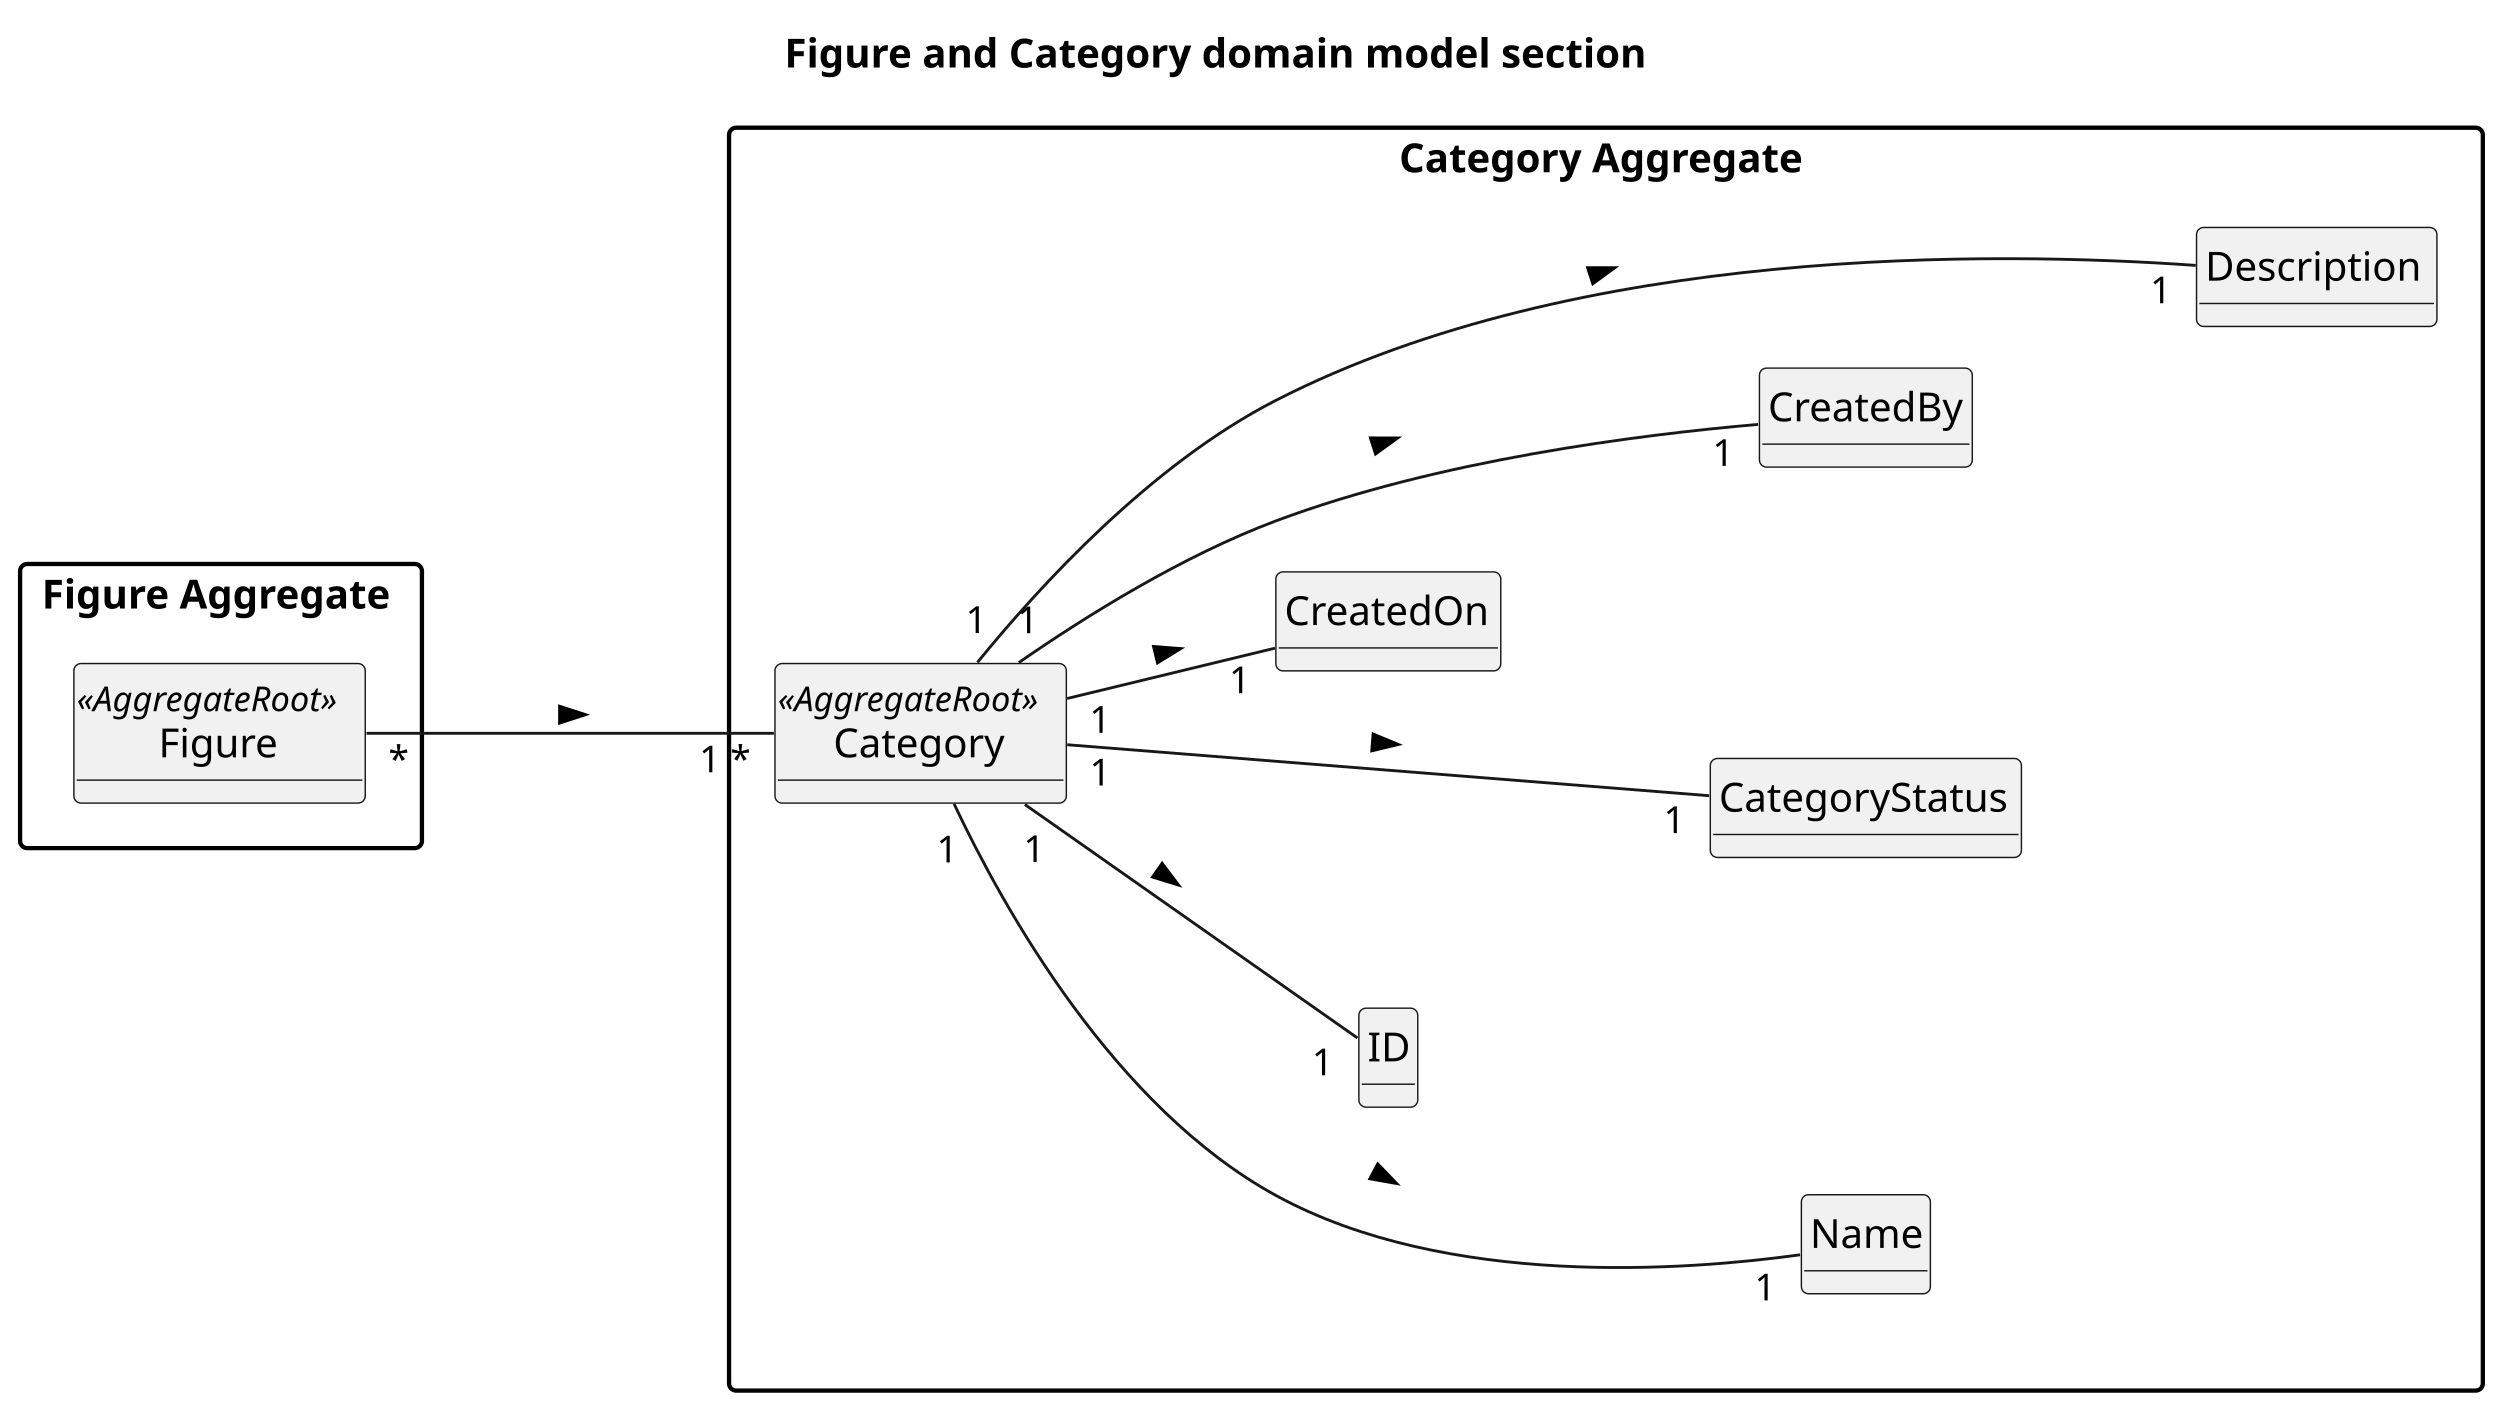
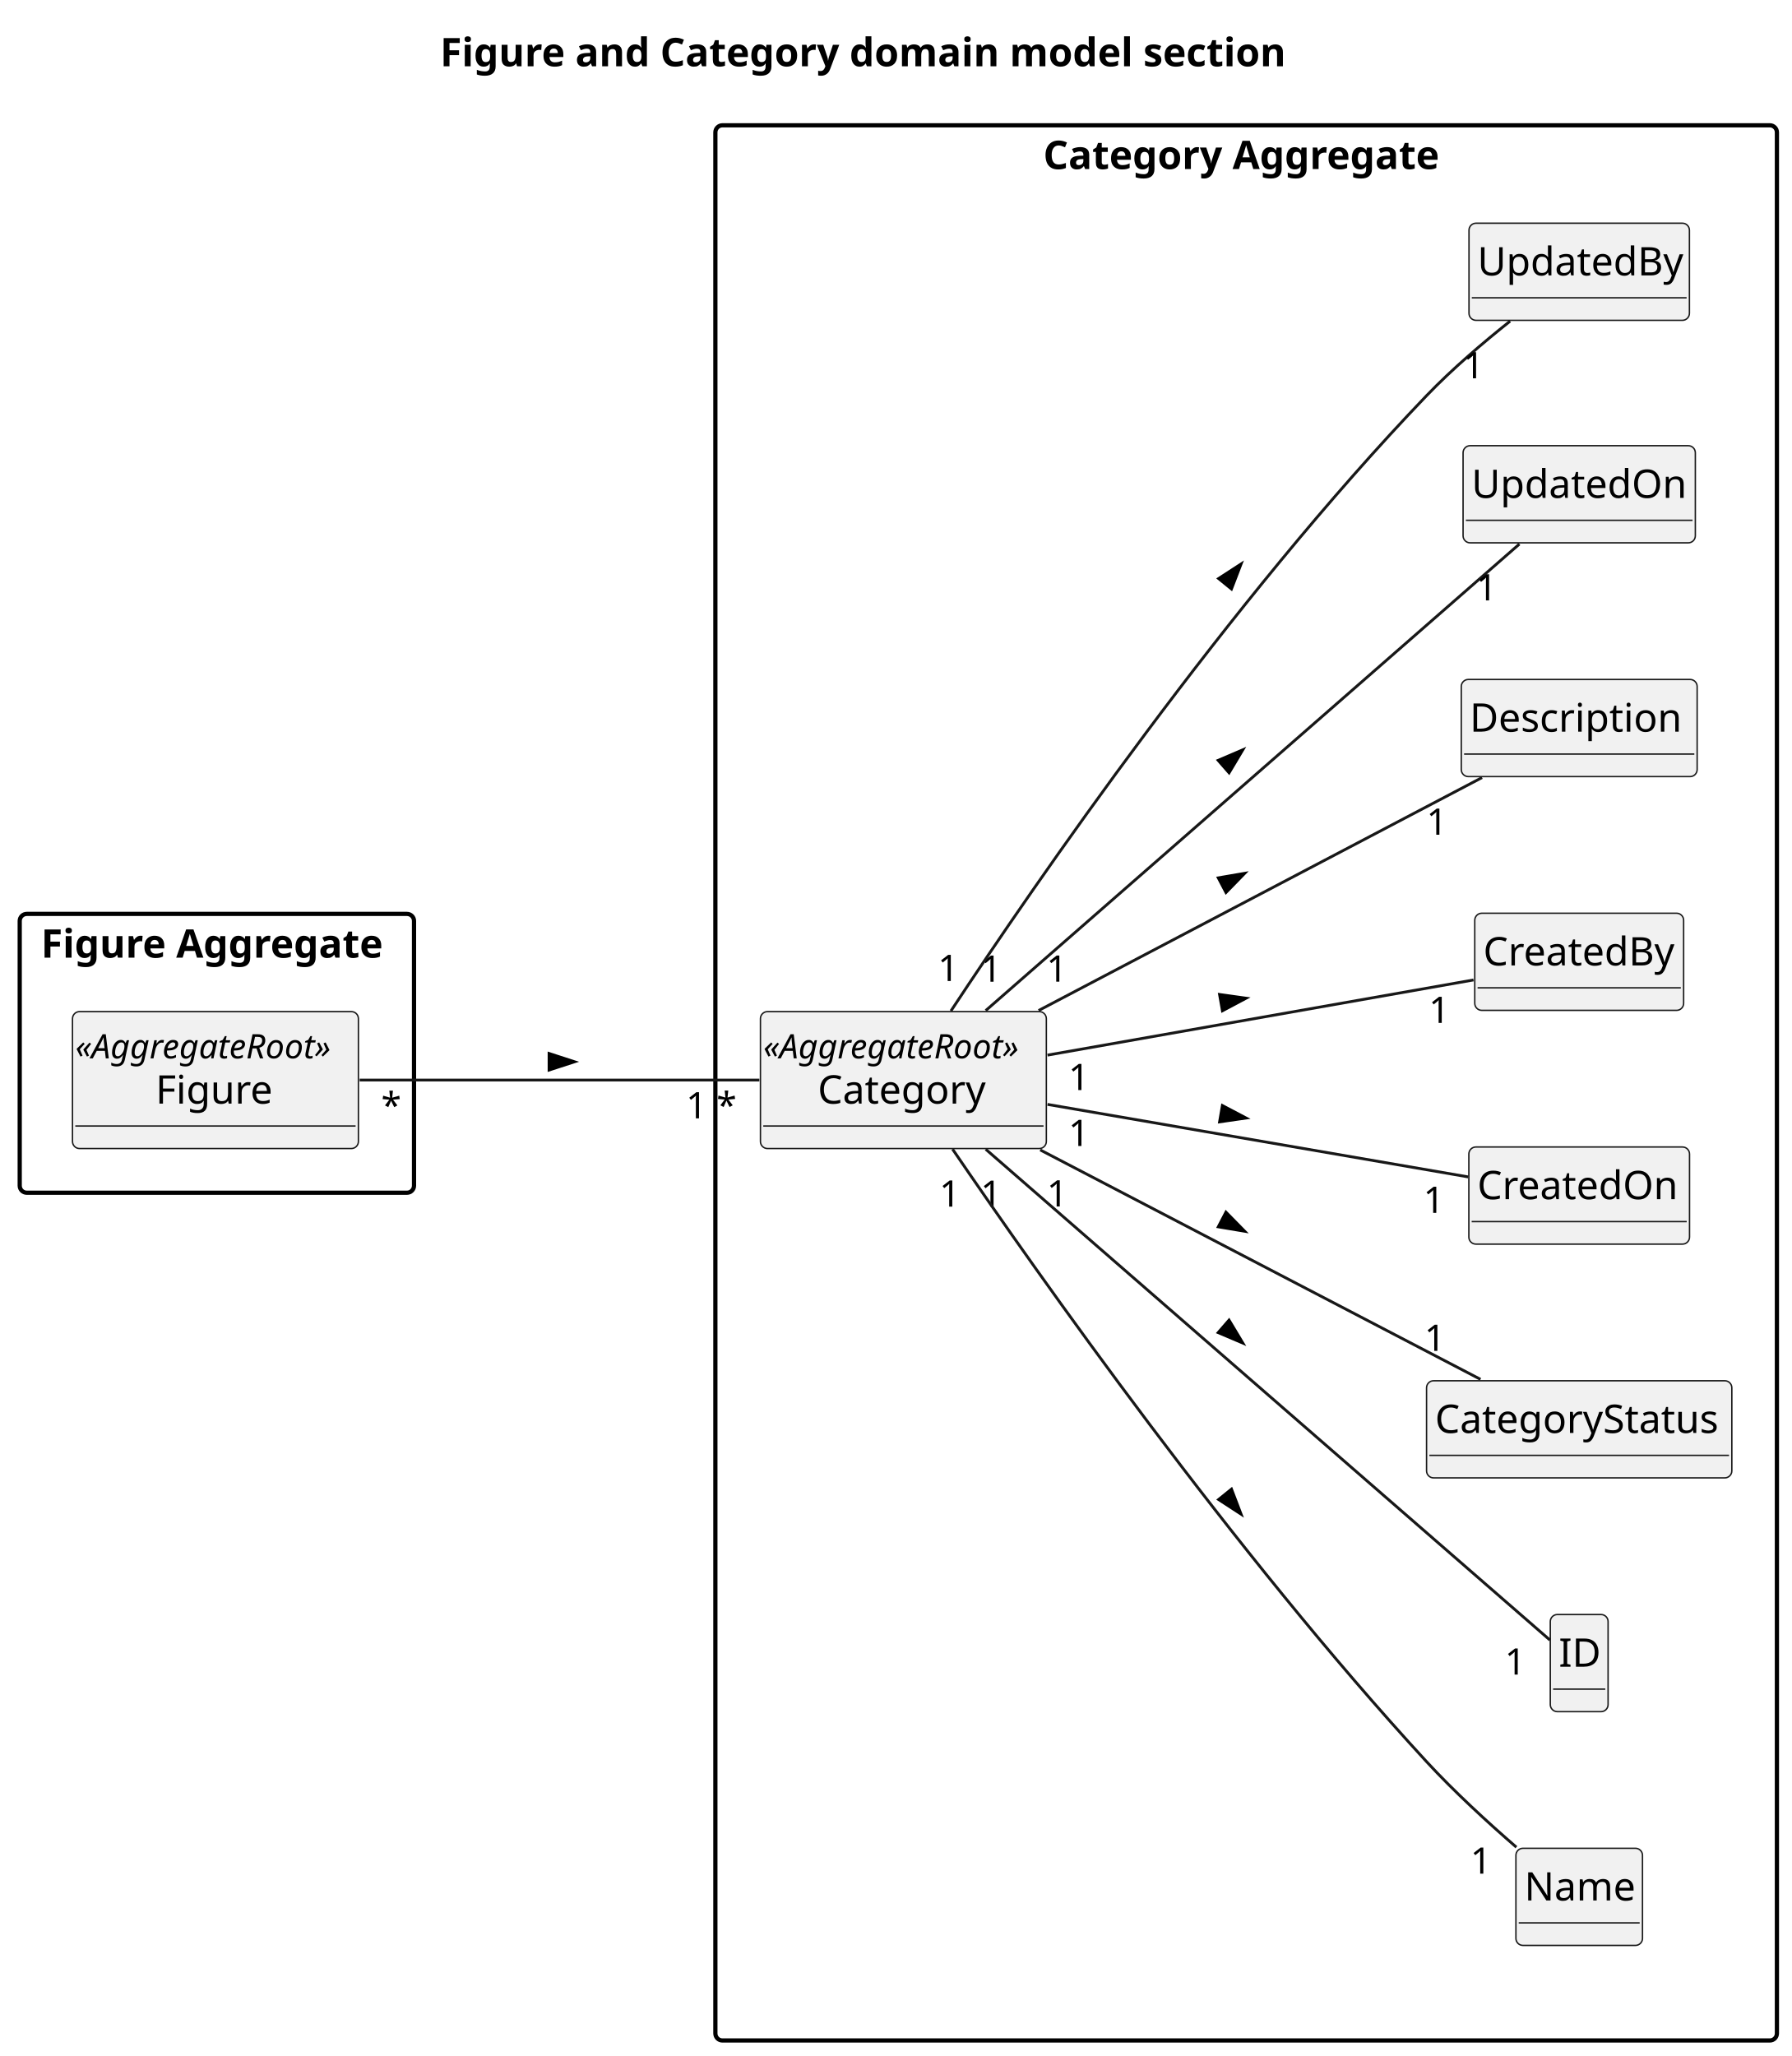
- <svg xmlns="http://www.w3.org/2000/svg" contentStyleType="text/css" height="490px" preserveAspectRatio="none" style="width:871px;height:490px;background:#FFFFFF;" version="1.1" viewBox="0 0 871 490" width="871px" zoomAndPan="magnify">
+ <svg xmlns="http://www.w3.org/2000/svg" contentStyleType="text/css" height="730px" preserveAspectRatio="none" style="width:636px;height:730px;background:#FFFFFF;" version="1.1" viewBox="0 0 636 730" width="636px" zoomAndPan="magnify">
  <defs />
  <g>
-     <text fill="#000000" font-family="sans-serif" font-size="14" font-weight="bold" lengthAdjust="spacing" textLength="310.399" x="273.31" y="23.535">Figure and Category domain model section</text>
+     <text fill="#000000" font-family="sans-serif" font-size="14" font-weight="bold" lengthAdjust="spacing" textLength="310.399" x="156.255" y="23.535">Figure and Category domain model section</text>
    <g id="cluster_Category Aggregate">
-       <rect fill="none" height="440" rx="2.5" ry="2.5" style="stroke:#000000;stroke-width:1.5;" width="611.02" x="254" y="44.488" />
-       <text fill="#000000" font-family="sans-serif" font-size="14" font-weight="bold" lengthAdjust="spacing" textLength="144.088" x="487.466" y="60.023">Category Aggregate</text>
+       <rect fill="none" height="680" rx="2.5" ry="2.5" style="stroke:#000000;stroke-width:1.5;" width="376.91" x="254" y="44.488" />
+       <text fill="#000000" font-family="sans-serif" font-size="14" font-weight="bold" lengthAdjust="spacing" textLength="144.088" x="370.411" y="60.023">Category Aggregate</text>
    </g>
    <g id="cluster_Figure Aggregate">
-       <rect fill="none" height="99" rx="2.5" ry="2.5" style="stroke:#000000;stroke-width:1.5;" width="140" x="7" y="196.488" />
-       <text fill="#000000" font-family="sans-serif" font-size="14" font-weight="bold" lengthAdjust="spacing" textLength="124.893" x="14.554" y="212.023">Figure Aggregate</text>
+       <rect fill="none" height="99" rx="2.5" ry="2.5" style="stroke:#000000;stroke-width:1.5;" width="140" x="7" y="324.488" />
+       <text fill="#000000" font-family="sans-serif" font-size="14" font-weight="bold" lengthAdjust="spacing" textLength="124.893" x="14.554" y="340.023">Figure Aggregate</text>
    </g>
    <g id="elem_Category">
-       <rect codeLine="14" fill="#F1F1F1" height="48.621" id="Category" rx="2.5" ry="2.5" style="stroke:#181818;stroke-width:0.5;" width="101.516" x="270" y="231.178" />
-       <text fill="#000000" font-family="sans-serif" font-size="12" font-style="italic" lengthAdjust="spacing" textLength="99.516" x="271" y="247.78">«AggregateRoot»</text>
-       <text fill="#000000" font-family="sans-serif" font-size="14" lengthAdjust="spacing" textLength="60.826" x="290.345" y="263.846">Category</text>
-       <line style="stroke:#181818;stroke-width:0.5;" x1="271" x2="370.516" y1="271.799" y2="271.799" />
+       <rect codeLine="14" fill="#F1F1F1" height="48.621" id="Category" rx="2.5" ry="2.5" style="stroke:#181818;stroke-width:0.5;" width="101.516" x="270" y="359.178" />
+       <text fill="#000000" font-family="sans-serif" font-size="12" font-style="italic" lengthAdjust="spacing" textLength="99.516" x="271" y="375.78">«AggregateRoot»</text>
+       <text fill="#000000" font-family="sans-serif" font-size="14" lengthAdjust="spacing" textLength="60.826" x="290.345" y="391.846">Category</text>
+       <line style="stroke:#181818;stroke-width:0.5;" x1="271" x2="370.516" y1="399.799" y2="399.799" />
    </g>
    <g id="elem_Name">
-       <rect codeLine="17" fill="#F1F1F1" height="34.488" id="Name" rx="2.5" ry="2.5" style="stroke:#181818;stroke-width:0.5;" width="44.944" x="627.6" y="416.248" />
-       <text fill="#000000" font-family="sans-serif" font-size="14" lengthAdjust="spacing" textLength="38.944" x="630.6" y="434.783">Name</text>
-       <line style="stroke:#181818;stroke-width:0.5;" x1="628.6" x2="671.544" y1="442.737" y2="442.737" />
+       <rect codeLine="17" fill="#F1F1F1" height="34.488" id="Name" rx="2.5" ry="2.5" style="stroke:#181818;stroke-width:0.5;" width="44.944" x="538.24" y="656.248" />
+       <text fill="#000000" font-family="sans-serif" font-size="14" lengthAdjust="spacing" textLength="38.944" x="541.24" y="674.783">Name</text>
+       <line style="stroke:#181818;stroke-width:0.5;" x1="539.24" x2="582.184" y1="682.737" y2="682.737" />
    </g>
    <g id="elem_ID">
-       <rect codeLine="20" fill="#F1F1F1" height="34.488" id="ID" rx="2.5" ry="2.5" style="stroke:#181818;stroke-width:0.5;" width="20.52" x="473.43" y="351.248" />
-       <text fill="#000000" font-family="sans-serif" font-size="14" lengthAdjust="spacing" textLength="14.52" x="476.43" y="369.783">ID</text>
-       <line style="stroke:#181818;stroke-width:0.5;" x1="474.43" x2="492.95" y1="377.737" y2="377.737" />
+       <rect codeLine="20" fill="#F1F1F1" height="34.488" id="ID" rx="2.5" ry="2.5" style="stroke:#181818;stroke-width:0.5;" width="20.52" x="550.45" y="573.248" />
+       <text fill="#000000" font-family="sans-serif" font-size="14" lengthAdjust="spacing" textLength="14.52" x="553.45" y="591.783">ID</text>
+       <line style="stroke:#181818;stroke-width:0.5;" x1="551.45" x2="569.97" y1="599.737" y2="599.737" />
    </g>
    <g id="elem_CategoryStatus">
-       <rect codeLine="23" fill="#F1F1F1" height="34.488" id="CategoryStatus" rx="2.5" ry="2.5" style="stroke:#181818;stroke-width:0.5;" width="108.395" x="595.87" y="264.248" />
-       <text fill="#000000" font-family="sans-serif" font-size="14" lengthAdjust="spacing" textLength="102.395" x="598.87" y="282.783">CategoryStatus</text>
-       <line style="stroke:#181818;stroke-width:0.5;" x1="596.87" x2="703.265" y1="290.737" y2="290.737" />
+       <rect codeLine="23" fill="#F1F1F1" height="34.488" id="CategoryStatus" rx="2.5" ry="2.5" style="stroke:#181818;stroke-width:0.5;" width="108.395" x="506.51" y="490.248" />
+       <text fill="#000000" font-family="sans-serif" font-size="14" lengthAdjust="spacing" textLength="102.395" x="509.51" y="508.783">CategoryStatus</text>
+       <line style="stroke:#181818;stroke-width:0.5;" x1="507.51" x2="613.905" y1="516.737" y2="516.737" />
    </g>
    <g id="elem_CreatedOn">
-       <rect codeLine="26" fill="#F1F1F1" height="34.488" id="CreatedOn" rx="2.5" ry="2.5" style="stroke:#181818;stroke-width:0.5;" width="78.358" x="444.51" y="199.248" />
-       <text fill="#000000" font-family="sans-serif" font-size="14" lengthAdjust="spacing" textLength="72.358" x="447.51" y="217.783">CreatedOn</text>
-       <line style="stroke:#181818;stroke-width:0.5;" x1="445.51" x2="521.868" y1="225.737" y2="225.737" />
+       <rect codeLine="26" fill="#F1F1F1" height="34.488" id="CreatedOn" rx="2.5" ry="2.5" style="stroke:#181818;stroke-width:0.5;" width="78.358" x="521.53" y="407.248" />
+       <text fill="#000000" font-family="sans-serif" font-size="14" lengthAdjust="spacing" textLength="72.358" x="524.53" y="425.783">CreatedOn</text>
+       <line style="stroke:#181818;stroke-width:0.5;" x1="522.53" x2="598.888" y1="433.737" y2="433.737" />
    </g>
    <g id="elem_CreatedBy">
-       <rect codeLine="29" fill="#F1F1F1" height="34.488" id="CreatedBy" rx="2.5" ry="2.5" style="stroke:#181818;stroke-width:0.5;" width="74.161" x="612.99" y="128.248" />
-       <text fill="#000000" font-family="sans-serif" font-size="14" lengthAdjust="spacing" textLength="68.161" x="615.99" y="146.783">CreatedBy</text>
-       <line style="stroke:#181818;stroke-width:0.5;" x1="613.99" x2="686.151" y1="154.737" y2="154.737" />
+       <rect codeLine="29" fill="#F1F1F1" height="34.488" id="CreatedBy" rx="2.5" ry="2.5" style="stroke:#181818;stroke-width:0.5;" width="74.161" x="523.63" y="324.248" />
+       <text fill="#000000" font-family="sans-serif" font-size="14" lengthAdjust="spacing" textLength="68.161" x="526.63" y="342.783">CreatedBy</text>
+       <line style="stroke:#181818;stroke-width:0.5;" x1="524.63" x2="596.791" y1="350.737" y2="350.737" />
    </g>
    <g id="elem_Description">
-       <rect codeLine="32" fill="#F1F1F1" height="34.488" id="Description" rx="2.5" ry="2.5" style="stroke:#181818;stroke-width:0.5;" width="83.752" x="765.27" y="79.248" />
-       <text fill="#000000" font-family="sans-serif" font-size="14" lengthAdjust="spacing" textLength="77.752" x="768.27" y="97.783">Description</text>
-       <line style="stroke:#181818;stroke-width:0.5;" x1="766.27" x2="848.022" y1="105.737" y2="105.737" />
+       <rect codeLine="32" fill="#F1F1F1" height="34.488" id="Description" rx="2.5" ry="2.5" style="stroke:#181818;stroke-width:0.5;" width="83.752" x="518.84" y="241.248" />
+       <text fill="#000000" font-family="sans-serif" font-size="14" lengthAdjust="spacing" textLength="77.752" x="521.84" y="259.783">Description</text>
+       <line style="stroke:#181818;stroke-width:0.5;" x1="519.84" x2="601.592" y1="267.737" y2="267.737" />
+     </g>
+     <g id="elem_UpdatedOn">
+       <rect codeLine="35" fill="#F1F1F1" height="34.488" id="UpdatedOn" rx="2.5" ry="2.5" style="stroke:#181818;stroke-width:0.5;" width="82.467" x="519.48" y="158.248" />
+       <text fill="#000000" font-family="sans-serif" font-size="14" lengthAdjust="spacing" textLength="76.467" x="522.48" y="176.783">UpdatedOn</text>
+       <line style="stroke:#181818;stroke-width:0.5;" x1="520.48" x2="600.947" y1="184.737" y2="184.737" />
+     </g>
+     <g id="elem_UpdatedBy">
+       <rect codeLine="38" fill="#F1F1F1" height="34.488" id="UpdatedBy" rx="2.5" ry="2.5" style="stroke:#181818;stroke-width:0.5;" width="78.269" x="521.58" y="79.248" />
+       <text fill="#000000" font-family="sans-serif" font-size="14" lengthAdjust="spacing" textLength="72.269" x="524.58" y="97.783">UpdatedBy</text>
+       <line style="stroke:#181818;stroke-width:0.5;" x1="522.58" x2="598.85" y1="105.737" y2="105.737" />
    </g>
    <g id="elem_Figure">
-       <rect codeLine="38" fill="#F1F1F1" height="48.621" id="Figure" rx="2.5" ry="2.5" style="stroke:#181818;stroke-width:0.5;" width="101.516" x="25.74" y="231.178" />
-       <text fill="#000000" font-family="sans-serif" font-size="12" font-style="italic" lengthAdjust="spacing" textLength="99.516" x="26.74" y="247.78">«AggregateRoot»</text>
-       <text fill="#000000" font-family="sans-serif" font-size="14" lengthAdjust="spacing" textLength="42.499" x="55.248" y="263.846">Figure</text>
-       <line style="stroke:#181818;stroke-width:0.5;" x1="26.74" x2="126.256" y1="271.799" y2="271.799" />
+       <rect codeLine="44" fill="#F1F1F1" height="48.621" id="Figure" rx="2.5" ry="2.5" style="stroke:#181818;stroke-width:0.5;" width="101.516" x="25.74" y="359.178" />
+       <text fill="#000000" font-family="sans-serif" font-size="12" font-style="italic" lengthAdjust="spacing" textLength="99.516" x="26.74" y="375.78">«AggregateRoot»</text>
+       <text fill="#000000" font-family="sans-serif" font-size="14" lengthAdjust="spacing" textLength="42.499" x="55.248" y="391.846">Figure</text>
+       <line style="stroke:#181818;stroke-width:0.5;" x1="26.74" x2="126.256" y1="399.799" y2="399.799" />
    </g>
    <g id="link_Figure_Category">
-       <path codeLine="43" d="M127.69,255.488 C169.27,255.488 228.06,255.488 269.62,255.488 " fill="none" id="Figure-Category" style="stroke:#181818;stroke-width:1.0;" />
-       <polygon fill="#000000" points="204,248.988,194.955,246.049,194.955,251.927,204,248.988" style="stroke:#000000;stroke-width:1.0;" />
-       <text fill="#000000" font-family="sans-serif" font-size="13" lengthAdjust="spacing" textLength="6.265" x="135.329" y="269.133">*</text>
-       <text fill="#000000" font-family="sans-serif" font-size="13" lengthAdjust="spacing" textLength="18.599" x="243.579" y="269.085">1 *</text>
+       <path codeLine="49" d="M127.69,383.488 C169.27,383.488 228.06,383.488 269.62,383.488 " fill="none" id="Figure-Category" style="stroke:#181818;stroke-width:1.0;" />
+       <polygon fill="#000000" points="204,376.988,194.955,374.049,194.955,379.927,204,376.988" style="stroke:#000000;stroke-width:1.0;" />
+       <text fill="#000000" font-family="sans-serif" font-size="13" lengthAdjust="spacing" textLength="6.265" x="135.329" y="397.133">*</text>
+       <text fill="#000000" font-family="sans-serif" font-size="13" lengthAdjust="spacing" textLength="18.599" x="243.579" y="397.085">1 *</text>
    </g>
    <g id="link_Category_ID">
-       <path codeLine="44" d="M357.07,280.288 C394.27,306.408 450.5,345.878 472.94,361.638 " fill="none" id="Category-ID" style="stroke:#181818;stroke-width:1.0;" />
-       <polygon fill="#000000" points="410.602,308.361,404.888,300.759,401.511,305.569,410.602,308.361" style="stroke:#000000;stroke-width:1.0;" />
-       <text fill="#000000" font-family="sans-serif" font-size="13" lengthAdjust="spacing" textLength="8.22" x="356.568" y="300.362">1</text>
-       <text fill="#000000" font-family="sans-serif" font-size="13" lengthAdjust="spacing" textLength="8.22" x="457.071" y="374.637">1</text>
+       <path codeLine="50" d="M349.99,408.048 C403.42,454.528 516.96,553.298 550.31,582.308 " fill="none" id="Category-ID" style="stroke:#181818;stroke-width:1.0;" />
+       <polygon fill="#000000" points="441.282,476.87,436.387,468.716,432.529,473.151,441.282,476.87" style="stroke:#000000;stroke-width:1.0;" />
+       <text fill="#000000" font-family="sans-serif" font-size="13" lengthAdjust="spacing" textLength="8.22" x="348.167" y="428.469">1</text>
+       <text fill="#000000" font-family="sans-serif" font-size="13" lengthAdjust="spacing" textLength="8.22" x="534.272" y="594.579">1</text>
    </g>
    <g id="link_Category_Name">
-       <path codeLine="45" d="M332.39,280.058 C349.82,316.968 388.25,385.668 444.51,416.488 C503.9,449.018 587.81,442.628 627.13,437.168 " fill="none" id="Category-Name" style="stroke:#181818;stroke-width:1.0;" />
-       <polygon fill="#000000" points="486.602,412.34,480.003,405.492,477.238,410.679,486.602,412.34" style="stroke:#000000;stroke-width:1.0;" />
-       <text fill="#000000" font-family="sans-serif" font-size="13" lengthAdjust="spacing" textLength="8.22" x="326.277" y="300.481">1</text>
-       <text fill="#000000" font-family="sans-serif" font-size="13" lengthAdjust="spacing" textLength="8.22" x="611.248" y="453.065">1</text>
+       <path codeLine="51" d="M338.21,408.008 C368.93,453.068 438.11,551.228 506.51,625.488 C516.37,636.188 528.33,647.138 538.41,655.868 " fill="none" id="Category-Name" style="stroke:#181818;stroke-width:1.0;" />
+       <polygon fill="#000000" points="440.652,537.608,437.255,528.725,432.682,532.418,440.652,537.608" style="stroke:#000000;stroke-width:1.0;" />
+       <text fill="#000000" font-family="sans-serif" font-size="13" lengthAdjust="spacing" textLength="8.22" x="333.516" y="428.419">1</text>
+       <text fill="#000000" font-family="sans-serif" font-size="13" lengthAdjust="spacing" textLength="8.22" x="522.061" y="665.259">1</text>
    </g>
    <g id="link_Category_CategoryStatus">
-       <path codeLine="46" d="M371.82,259.468 C432.26,264.268 533.49,272.308 595.47,277.228 " fill="none" id="Category-CategoryStatus" style="stroke:#181818;stroke-width:1.0;" />
-       <polygon fill="#000000" points="487.174,259.374,478.39,255.728,477.925,261.588,487.174,259.374" style="stroke:#000000;stroke-width:1.0;" />
-       <text fill="#000000" font-family="sans-serif" font-size="13" lengthAdjust="spacing" textLength="8.22" x="379.579" y="273.673">1</text>
-       <text fill="#000000" font-family="sans-serif" font-size="13" lengthAdjust="spacing" textLength="8.22" x="579.611" y="290.252">1</text>
+       <path codeLine="52" d="M369.34,408.288 C415.59,432.388 484.68,468.388 525.67,489.748 " fill="none" id="Category-CategoryStatus" style="stroke:#181818;stroke-width:1.0;" />
+       <polygon fill="#000000" points="441.944,437.169,435.281,430.383,432.565,435.595,441.944,437.169" style="stroke:#000000;stroke-width:1.0;" />
+       <text fill="#000000" font-family="sans-serif" font-size="13" lengthAdjust="spacing" textLength="8.22" x="371.675" y="428.362">1</text>
+       <text fill="#000000" font-family="sans-serif" font-size="13" lengthAdjust="spacing" textLength="8.22" x="505.748" y="479.633">1</text>
    </g>
    <g id="link_Category_CreatedOn">
-       <path codeLine="47" d="M371.79,243.358 C395.14,237.708 422.49,231.078 444.19,225.818 " fill="none" id="Category-CreatedOn" style="stroke:#181818;stroke-width:1.0;" />
-       <polygon fill="#000000" points="411.369,225.971,401.887,225.244,403.271,230.957,411.369,225.971" style="stroke:#000000;stroke-width:1.0;" />
-       <text fill="#000000" font-family="sans-serif" font-size="13" lengthAdjust="spacing" textLength="8.22" x="379.544" y="255.297">1</text>
-       <text fill="#000000" font-family="sans-serif" font-size="13" lengthAdjust="spacing" textLength="8.22" x="428.19" y="241.518">1</text>
+       <path codeLine="53" d="M371.93,392.128 C416.52,399.818 480.75,410.878 521.34,417.878 " fill="none" id="Category-CreatedOn" style="stroke:#181818;stroke-width:1.0;" />
+       <polygon fill="#000000" points="442.437,396.967,434.023,392.535,433.024,398.327,442.437,396.967" style="stroke:#000000;stroke-width:1.0;" />
+       <text fill="#000000" font-family="sans-serif" font-size="13" lengthAdjust="spacing" textLength="8.22" x="379.359" y="406.886">1</text>
+       <text fill="#000000" font-family="sans-serif" font-size="13" lengthAdjust="spacing" textLength="8.22" x="505.364" y="430.639">1</text>
    </g>
    <g id="link_Category_CreatedBy">
-       <path codeLine="48" d="M354.94,230.848 C378.71,214.398 412.12,193.618 444.51,181.488 C500.91,160.368 570.77,151.478 612.54,147.858 " fill="none" id="Category-CreatedBy" style="stroke:#181818;stroke-width:1.0;" />
-       <polygon fill="#000000" points="486.949,152.595,477.439,152.571,479.241,158.166,486.949,152.595" style="stroke:#000000;stroke-width:1.0;" />
-       <text fill="#000000" font-family="sans-serif" font-size="13" lengthAdjust="spacing" textLength="8.22" x="354.324" y="220.62">1</text>
-       <text fill="#000000" font-family="sans-serif" font-size="13" lengthAdjust="spacing" textLength="8.22" x="596.644" y="162.337">1</text>
+       <path codeLine="54" d="M371.93,374.628 C417.2,366.638 482.72,355.078 523.19,347.938 " fill="none" id="Category-CreatedBy" style="stroke:#181818;stroke-width:1.0;" />
+       <polygon fill="#000000" points="442.434,354.419,433.016,353.097,434.037,358.885,442.434,354.419" style="stroke:#000000;stroke-width:1.0;" />
+       <text fill="#000000" font-family="sans-serif" font-size="13" lengthAdjust="spacing" textLength="8.22" x="379.359" y="387.035">1</text>
+       <text fill="#000000" font-family="sans-serif" font-size="13" lengthAdjust="spacing" textLength="8.22" x="507.296" y="363.195">1</text>
    </g>
    <g id="link_Category_Description">
-       <path codeLine="49" d="M340.54,230.778 C362.43,203.858 401.19,161.668 444.51,139.488 C550.03,85.458 694.98,87.508 764.99,92.468 " fill="none" id="Category-Description" style="stroke:#181818;stroke-width:1.0;" />
-       <polygon fill="#000000" points="562.624,93.259,553.113,93.267,554.934,98.856,562.624,93.259" style="stroke:#000000;stroke-width:1.0;" />
-       <text fill="#000000" font-family="sans-serif" font-size="13" lengthAdjust="spacing" textLength="8.22" x="336.414" y="220.533">1</text>
-       <text fill="#000000" font-family="sans-serif" font-size="13" lengthAdjust="spacing" textLength="8.22" x="749.076" y="105.661">1</text>
+       <path codeLine="55" d="M368.77,358.788 C415.23,334.388 485.13,297.668 526.22,276.078 " fill="none" id="Category-Description" style="stroke:#181818;stroke-width:1.0;" />
+       <polygon fill="#000000" points="441.936,310.083,432.562,311.688,435.296,316.891,441.936,310.083" style="stroke:#000000;stroke-width:1.0;" />
+       <text fill="#000000" font-family="sans-serif" font-size="13" lengthAdjust="spacing" textLength="8.22" x="371.525" y="348.546">1</text>
+       <text fill="#000000" font-family="sans-serif" font-size="13" lengthAdjust="spacing" textLength="8.22" x="506.464" y="296.377">1</text>
+     </g>
+     <g id="link_Category_UpdatedOn">
+       <path codeLine="56" d="M349.99,358.808 C398.61,316.308 497.04,230.268 539.48,193.168 " fill="none" id="Category-UpdatedOn" style="stroke:#181818;stroke-width:1.0;" />
+       <polygon fill="#000000" points="441.274,266.228,432.53,269.968,436.399,274.393,441.274,266.228" style="stroke:#000000;stroke-width:1.0;" />
+       <text fill="#000000" font-family="sans-serif" font-size="13" lengthAdjust="spacing" textLength="8.22" x="348.167" y="348.57">1</text>
+       <text fill="#000000" font-family="sans-serif" font-size="13" lengthAdjust="spacing" textLength="8.22" x="524.1" y="213.178">1</text>
+     </g>
+     <g id="link_Category_UpdatedBy">
+       <path codeLine="57" d="M337.65,358.928 C367.71,313.358 436.24,213.708 506.51,140.488 C515.56,131.058 526.55,121.688 536.18,114.028 " fill="none" id="Category-UpdatedBy" style="stroke:#181818;stroke-width:1.0;" />
+       <polygon fill="#000000" points="440.659,200.244,432.68,205.42,437.246,209.121,440.659,200.244" style="stroke:#000000;stroke-width:1.0;" />
+       <text fill="#000000" font-family="sans-serif" font-size="13" lengthAdjust="spacing" textLength="8.22" x="332.982" y="348.321">1</text>
+       <text fill="#000000" font-family="sans-serif" font-size="13" lengthAdjust="spacing" textLength="8.22" x="519.475" y="134.311">1</text>
    </g>
  </g>
</svg>
